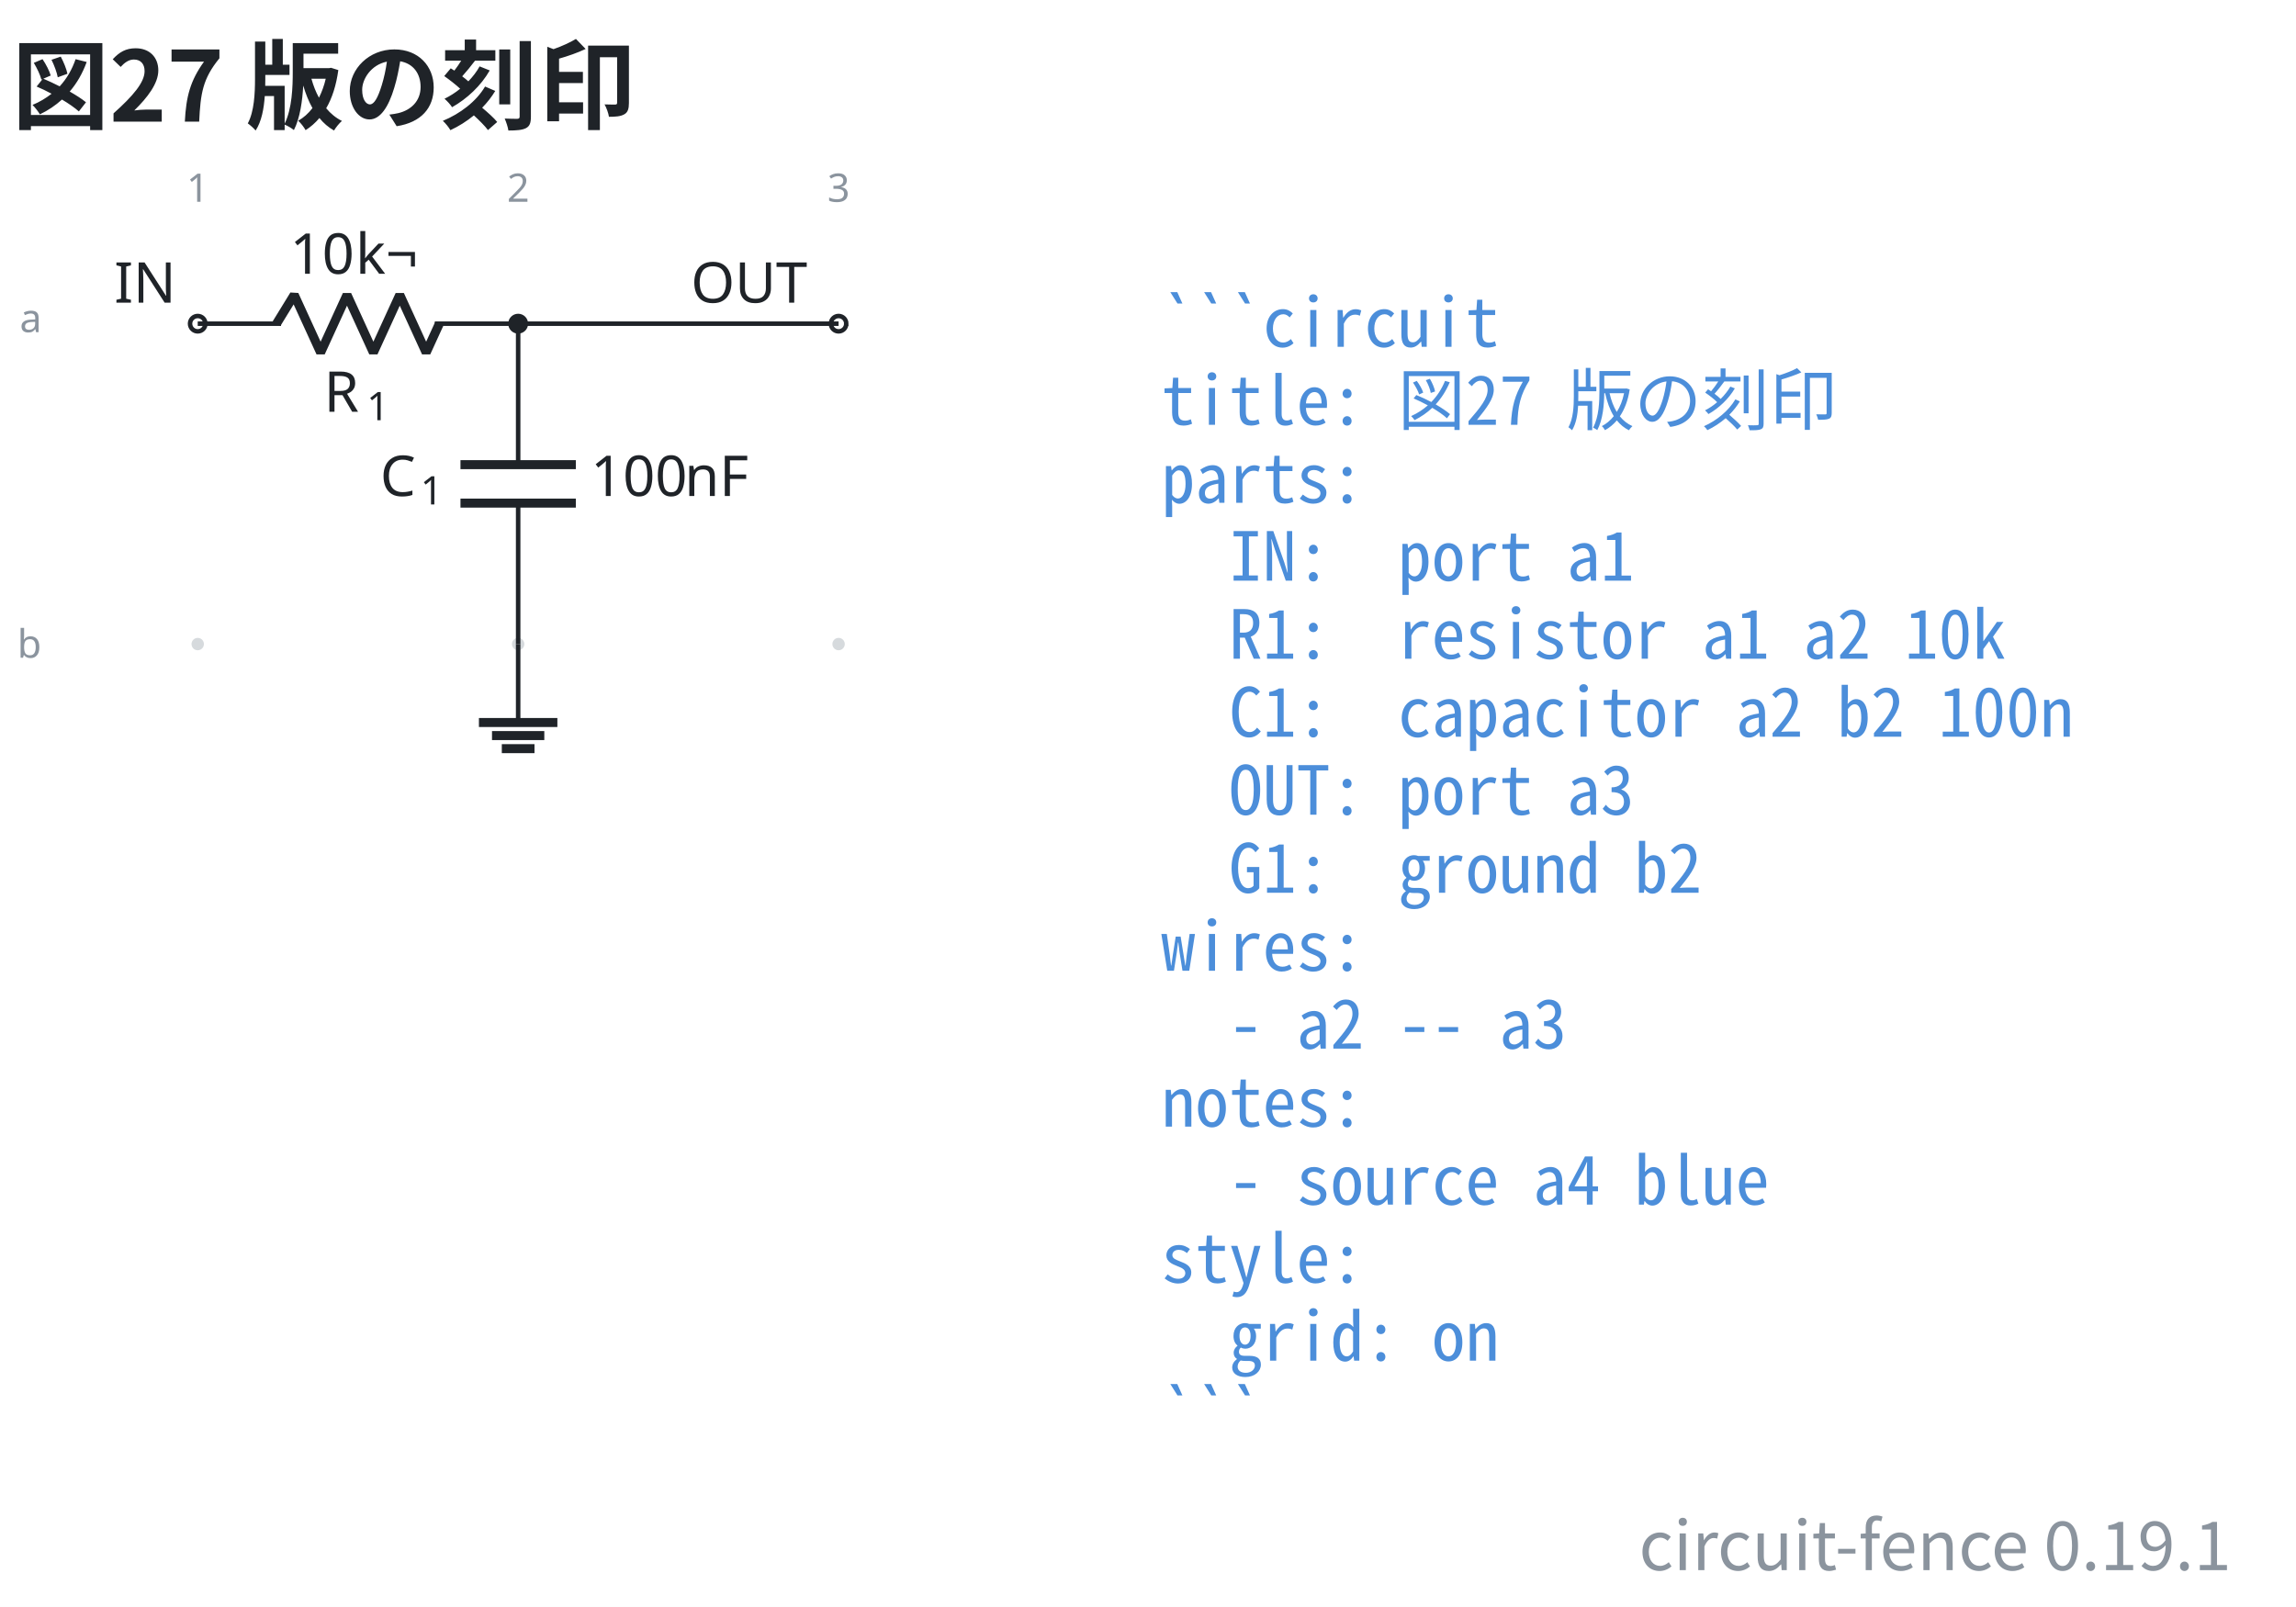
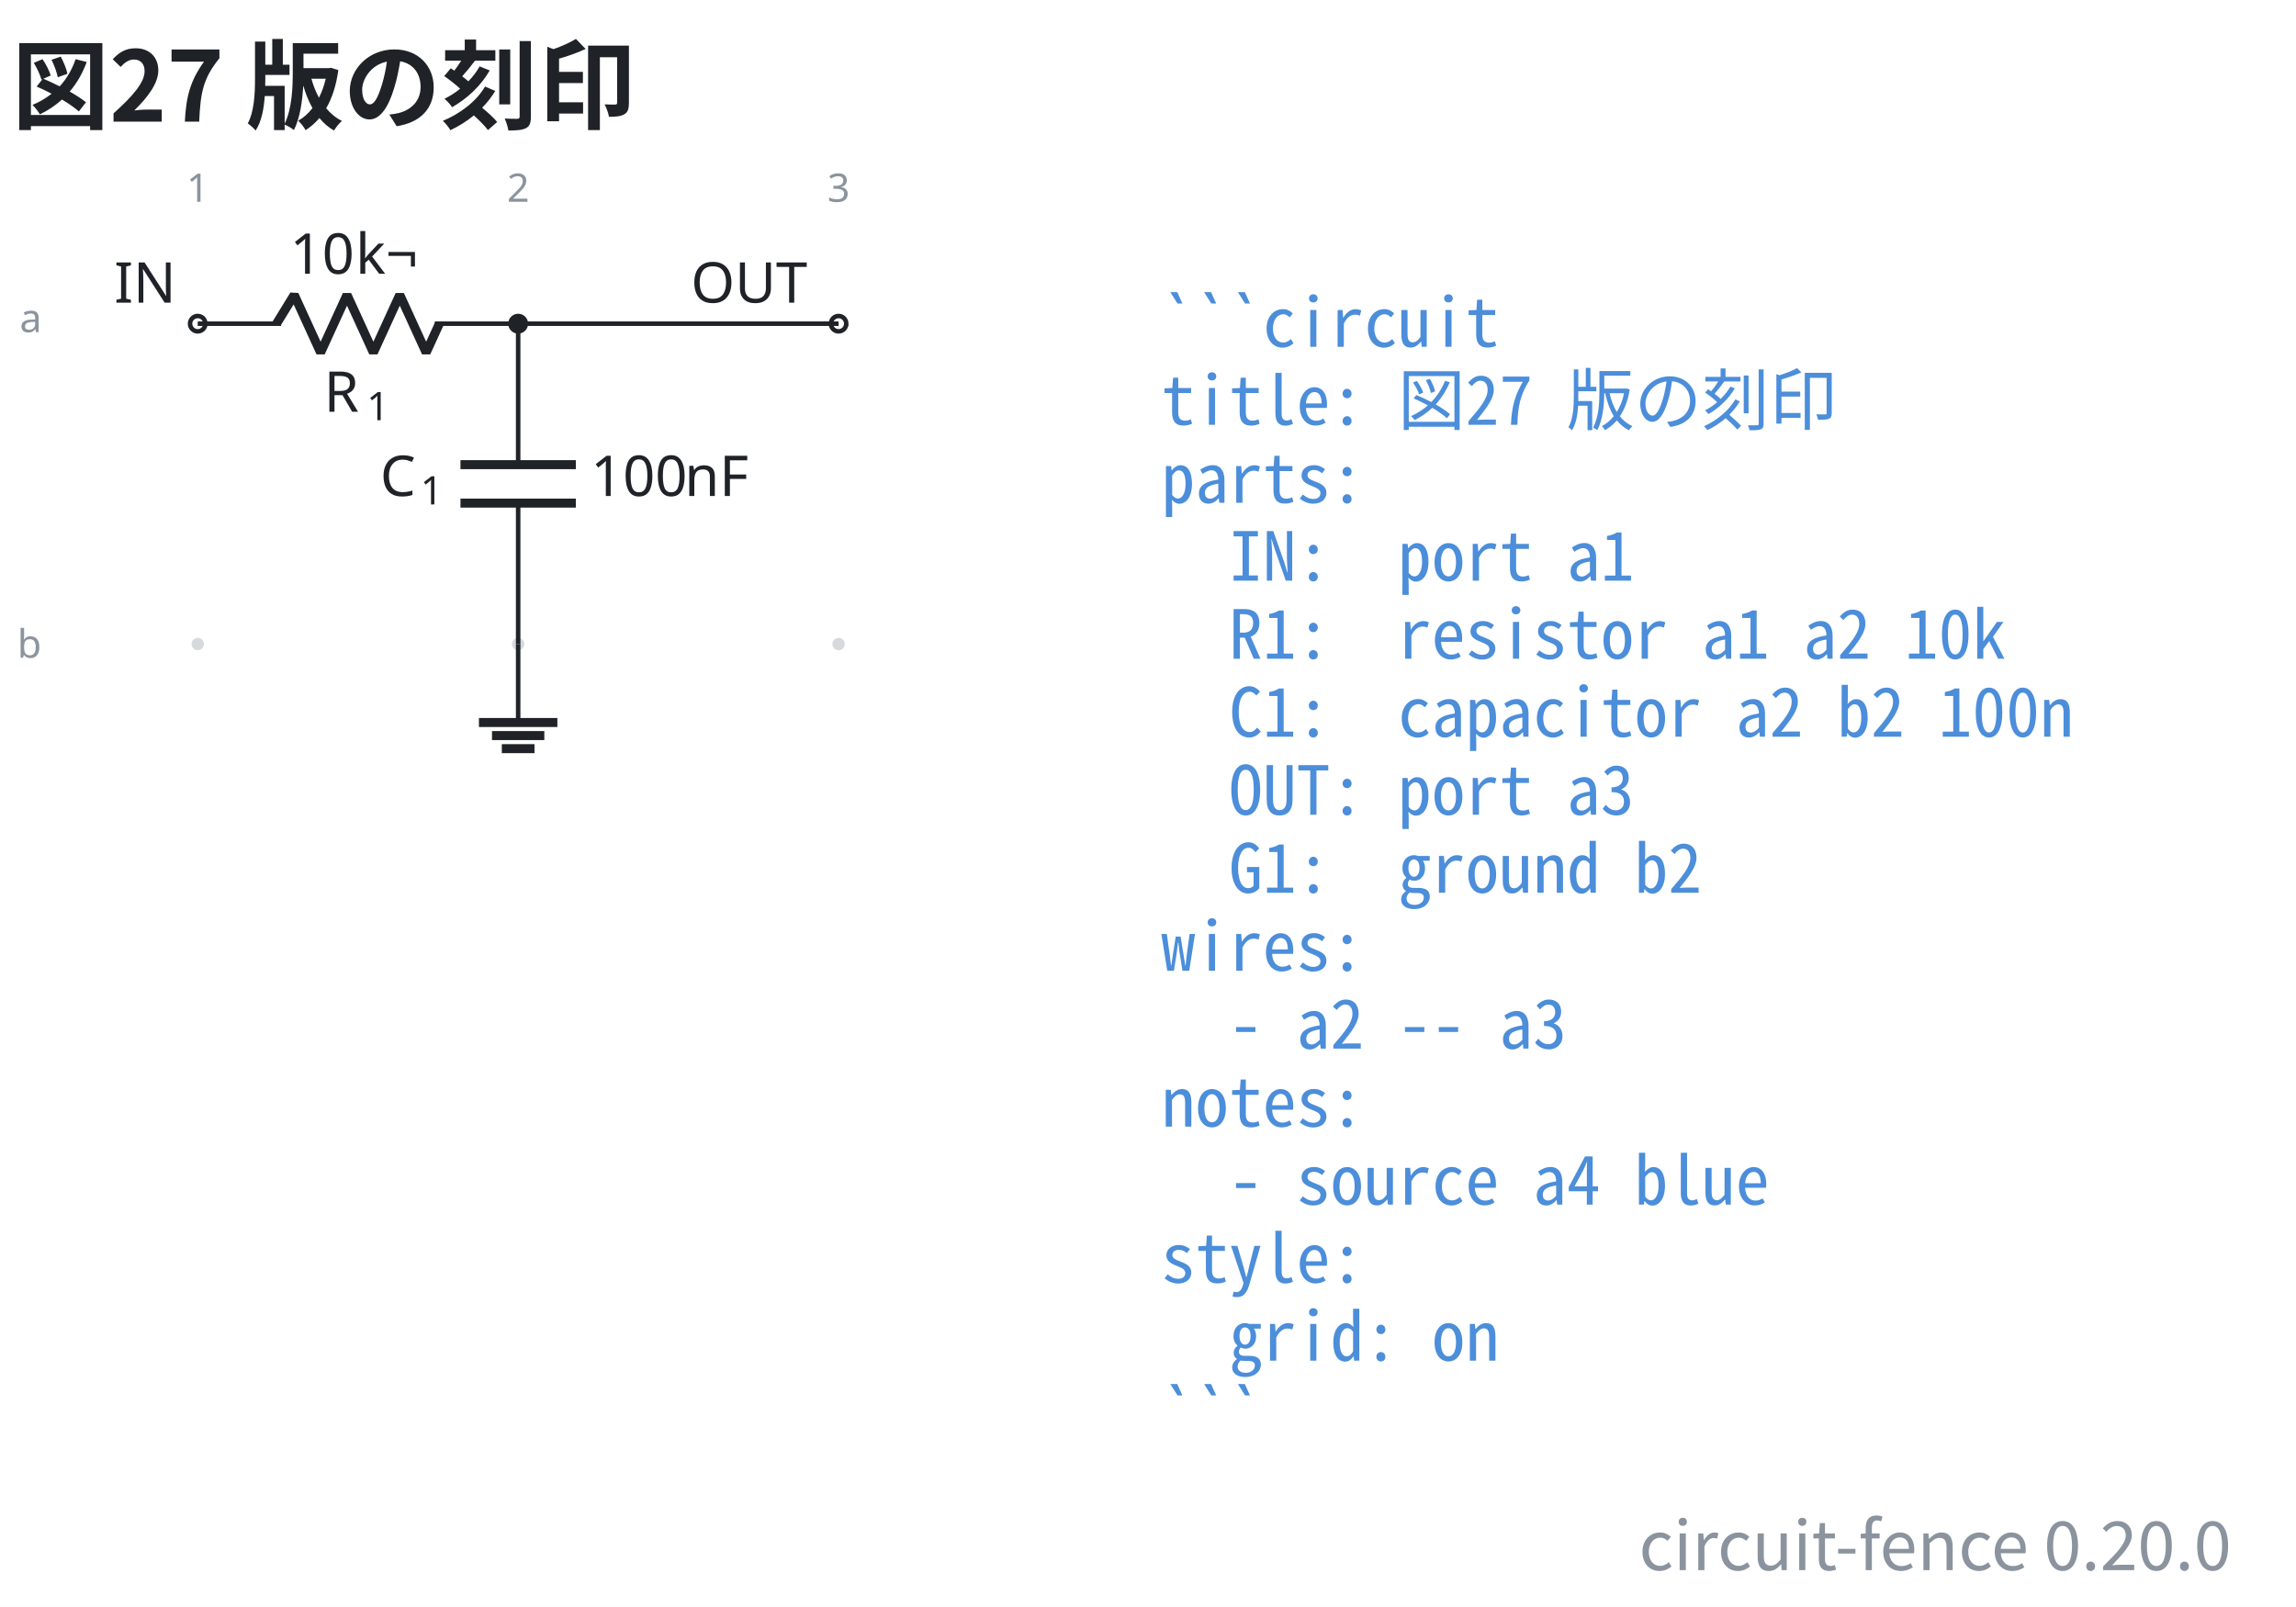
- <svg xmlns="http://www.w3.org/2000/svg" data-figure-paper="#ffffff" data-circuit-fence="0.19.1" fill="#1f2328" width="543.659" height="380.546" viewBox="-72 -72 407.744 285.409">
+ <svg xmlns="http://www.w3.org/2000/svg" data-figure-paper="#ffffff" data-circuit-fence="0.20.0" fill="#1f2328" width="543.659" height="380.546" viewBox="-72 -72 407.744 285.409">
  <rect x="-72" y="-72" width="407.744" height="285.409" fill="#ffffff" />
  <g stroke="#1f2328" stroke-miterlimit="10" stroke-width=".8">
    <path fill="#8b949e" fill-opacity=".35" stroke="none" stroke-opacity=".35" d="M-35.787-14.511a1.1 1.1 0 1 0-2.2 0 1.1 1.1 0 0 0 2.2 0M-35.787 42.394a1.1 1.1 0 1 0-2.2 0 1.1 1.1 0 0 0 2.2 0M21.118-14.511a1.1 1.1 0 1 0-2.2 0 1.1 1.1 0 0 0 2.2 0M21.118 42.394a1.1 1.1 0 1 0-2.2 0 1.1 1.1 0 0 0 2.2 0M78.024-14.511a1.1 1.1 0 1 0-2.2 0 1.1 1.1 0 0 0 2.2 0M78.024 42.394a1.1 1.1 0 1 0-2.2 0 1.1 1.1 0 0 0 2.2 0m-1.1 0" />
    <g fill="#8b949e" stroke="#8b949e">
      <text x="-36.887" y="-14.511" fill="#8b949e" stroke="none" font-family="cmr7" font-size="7" transform="translate(-1.993 -21.645)">1</text>
    </g>
    <g fill="#8b949e" stroke="#8b949e">
      <text x="-36.887" y="-14.511" fill="#8b949e" stroke="none" font-family="cmr7" font-size="7" transform="translate(54.912 -21.645)">2</text>
    </g>
    <g fill="#8b949e" stroke="#8b949e">
      <text x="-36.887" y="-14.511" fill="#8b949e" stroke="none" font-family="cmr7" font-size="7" transform="translate(111.818 -21.645)">3</text>
    </g>
    <g fill="#8b949e" stroke="#8b949e">
      <text x="-36.887" y="-14.511" fill="#8b949e" stroke="none" font-family="cmr7" font-size="7" transform="translate(-31.62 1.507)">a</text>
    </g>
    <g fill="#8b949e" stroke="#8b949e">
      <text x="-36.887" y="-14.511" fill="#8b949e" stroke="none" font-family="cmr7" font-size="7" transform="translate(-32.05 59.336)">b</text>
    </g>
    <g fill="#ffffff">
      <path d="M-35.522-14.511a1.365 1.365 0 1 0-2.73 0 1.365 1.365 0 0 0 2.73 0Zm-1.365 0" />
    </g>
    <text x="-36.887" y="-14.511" stroke="none" font-family="cmr10" font-size="10" transform="translate(-14.844 -3.733)">IN</text>
    <path fill="none" d="M-36.887-14.511h.4m-.4 0h14.795m27.315 0h14.795m-.4 0h.4" />
    <g stroke-linejoin="bevel" stroke-width="1.6">
      <path fill="none" d="m-22.892-14.511 3.143-5.122 4.686 10.243 4.686-10.243L-5.692-9.39l4.686-10.243L3.68-9.39l2.343-5.121" />
    </g>
    <g stroke="none">
      <text x="-36.887" y="-14.511" font-family="cmmi10" font-size="10" transform="translate(22.413 15.648)">R</text>
      <text x="-29.294" y="-13.011" font-family="cmr7" font-size="7" transform="translate(22.413 15.648)">1</text>
    </g>
    <g stroke="none" font-family="cmr10" font-size="10">
      <text x="-36.887" y="-14.511" transform="translate(16.37 -8.863)">10</text>
      <text x="-25.221" y="-14.511" transform="translate(16.37 -8.863)">k¬</text>
    </g>
    <path fill="none" d="M20.018-14.511v.4m0-.4v25.038m0 6.829v25.038m0-.4v.4" />
    <g stroke-width="1.6">
      <path fill="none" d="M30.261 10.527H9.775m20.486 6.829H9.775" />
    </g>
    <g stroke="none">
      <text x="-36.887" y="-14.511" font-family="cmmi10" font-size="10" transform="translate(32.39 30.606)">C</text>
      <text x="-29.74" y="-13.011" font-family="cmr7" font-size="7" transform="translate(32.39 30.606)">1</text>
    </g>
    <g stroke="none" font-family="cmr10" font-size="10">
      <text x="-36.887" y="-14.511" transform="translate(69.787 30.606)">100</text>
      <text x="-20.22" y="-14.511" transform="translate(69.787 30.606)">nF</text>
    </g>
    <g fill="#ffffff">
      <path d="M78.29-14.511a1.365 1.365 0 1 0-2.732 0 1.365 1.365 0 0 0 2.731 0Zm-1.366 0" />
    </g>
    <text x="-36.887" y="-14.511" stroke="none" font-family="cmr10" font-size="10" transform="translate(87.578 -3.733)">OUT</text>
    <path fill="none" d="M20.018 42.394v13.93" />
    <path fill="none" stroke-width="1.6" d="M13.053 56.325h13.93m-11.608 2.321h9.287m-7.546 2.322h5.804" />
    <path fill="none" d="M20.018-14.511h56.906" />
    <path d="M21.384-14.511a1.365 1.365 0 1 0-2.731 0 1.365 1.365 0 0 0 2.73 0Zm-1.366 0" />
    <g>
      <text x="-36.887" y="-14.511" fill="#4c8eda" stroke="none" font-family="'Noto Sans Mono CJK JP',ui-monospace,'SFMono-Regular',Consolas,'Liberation Mono',monospace" font-size="12" transform="translate(171.116 4.1)" xml:space="preserve">```circuit</text>
    </g>
    <g>
      <text x="-36.887" y="-14.511" fill="#4c8eda" stroke="none" font-family="'Noto Sans Mono CJK JP',ui-monospace,'SFMono-Regular',Consolas,'Liberation Mono',monospace" font-size="12" transform="translate(171.116 17.956)" xml:space="preserve">title: 図27 版の刻印</text>
    </g>
    <g>
      <text x="-36.887" y="-14.511" fill="#4c8eda" stroke="none" font-family="'Noto Sans Mono CJK JP',ui-monospace,'SFMono-Regular',Consolas,'Liberation Mono',monospace" font-size="12" transform="translate(171.116 31.813)" xml:space="preserve">parts:</text>
    </g>
    <g>
      <text x="-36.887" y="-14.511" fill="#4c8eda" stroke="none" font-family="'Noto Sans Mono CJK JP',ui-monospace,'SFMono-Regular',Consolas,'Liberation Mono',monospace" font-size="12" transform="translate(171.116 45.641)" xml:space="preserve">  IN:  port a1</text>
    </g>
    <g>
      <text x="-36.887" y="-14.511" fill="#4c8eda" stroke="none" font-family="'Noto Sans Mono CJK JP',ui-monospace,'SFMono-Regular',Consolas,'Liberation Mono',monospace" font-size="12" transform="translate(171.116 59.498)" xml:space="preserve">  R1:  resistor a1 a2 10k</text>
    </g>
    <g>
      <text x="-36.887" y="-14.511" fill="#4c8eda" stroke="none" font-family="'Noto Sans Mono CJK JP',ui-monospace,'SFMono-Regular',Consolas,'Liberation Mono',monospace" font-size="12" transform="translate(171.116 73.354)" xml:space="preserve">  C1:  capacitor a2 b2 100n</text>
    </g>
    <g>
      <text x="-36.887" y="-14.511" fill="#4c8eda" stroke="none" font-family="'Noto Sans Mono CJK JP',ui-monospace,'SFMono-Regular',Consolas,'Liberation Mono',monospace" font-size="12" transform="translate(171.116 87.21)" xml:space="preserve">  OUT: port a3</text>
    </g>
    <g>
      <text x="-36.887" y="-14.511" fill="#4c8eda" stroke="none" font-family="'Noto Sans Mono CJK JP',ui-monospace,'SFMono-Regular',Consolas,'Liberation Mono',monospace" font-size="12" transform="translate(171.116 101.067)" xml:space="preserve">  G1:  ground b2</text>
    </g>
    <g>
      <text x="-36.887" y="-14.511" fill="#4c8eda" stroke="none" font-family="'Noto Sans Mono CJK JP',ui-monospace,'SFMono-Regular',Consolas,'Liberation Mono',monospace" font-size="12" transform="translate(171.116 114.924)" xml:space="preserve">wires:</text>
    </g>
    <g>
      <text x="-36.887" y="-14.511" fill="#4c8eda" stroke="none" font-family="'Noto Sans Mono CJK JP',ui-monospace,'SFMono-Regular',Consolas,'Liberation Mono',monospace" font-size="12" transform="translate(171.116 128.751)" xml:space="preserve">  - a2 -- a3</text>
    </g>
    <g>
      <text x="-36.887" y="-14.511" fill="#4c8eda" stroke="none" font-family="'Noto Sans Mono CJK JP',ui-monospace,'SFMono-Regular',Consolas,'Liberation Mono',monospace" font-size="12" transform="translate(171.116 142.608)" xml:space="preserve">notes:</text>
    </g>
    <g>
      <text x="-36.887" y="-14.511" fill="#4c8eda" stroke="none" font-family="'Noto Sans Mono CJK JP',ui-monospace,'SFMono-Regular',Consolas,'Liberation Mono',monospace" font-size="12" transform="translate(171.116 156.464)" xml:space="preserve">  - source a4 blue</text>
    </g>
    <g>
      <text x="-36.887" y="-14.511" fill="#4c8eda" stroke="none" font-family="'Noto Sans Mono CJK JP',ui-monospace,'SFMono-Regular',Consolas,'Liberation Mono',monospace" font-size="12" transform="translate(171.116 170.32)" xml:space="preserve">style:</text>
    </g>
    <g>
      <text x="-36.887" y="-14.511" fill="#4c8eda" stroke="none" font-family="'Noto Sans Mono CJK JP',ui-monospace,'SFMono-Regular',Consolas,'Liberation Mono',monospace" font-size="12" transform="translate(171.116 184.177)" xml:space="preserve">  grid: on</text>
    </g>
    <g>
      <text x="-36.887" y="-14.511" fill="#4c8eda" stroke="none" font-family="'Noto Sans Mono CJK JP',ui-monospace,'SFMono-Regular',Consolas,'Liberation Mono',monospace" font-size="12" transform="translate(171.116 198.034)" xml:space="preserve">```</text>
    </g>
    <g>
      <text x="-36.887" y="-14.511" fill="#1f2328" stroke="none" font-family="'Noto Sans CJK JP','Noto Sans JP','Hiragino Sans','Yu Gothic',sans-serif" font-size="17.28" transform="translate(-32.983 -35.889)" font-weight="bold">図27 版の刻印</text>
    </g>
    <g>
-       <text x="-36.887" y="-14.511" fill="#8b949e" stroke="none" font-family="'Noto Sans CJK JP','Noto Sans JP','Hiragino Sans','Yu Gothic',sans-serif" font-size="12" transform="translate(361.153 221.378)" text-anchor="end">circuit-fence 0.19.1</text>
+       <text x="-36.887" y="-14.511" fill="#8b949e" stroke="none" font-family="'Noto Sans CJK JP','Noto Sans JP','Hiragino Sans','Yu Gothic',sans-serif" font-size="12" transform="translate(361.153 221.378)" text-anchor="end">circuit-fence 0.20.0</text>
    </g>
  </g>
</svg>
